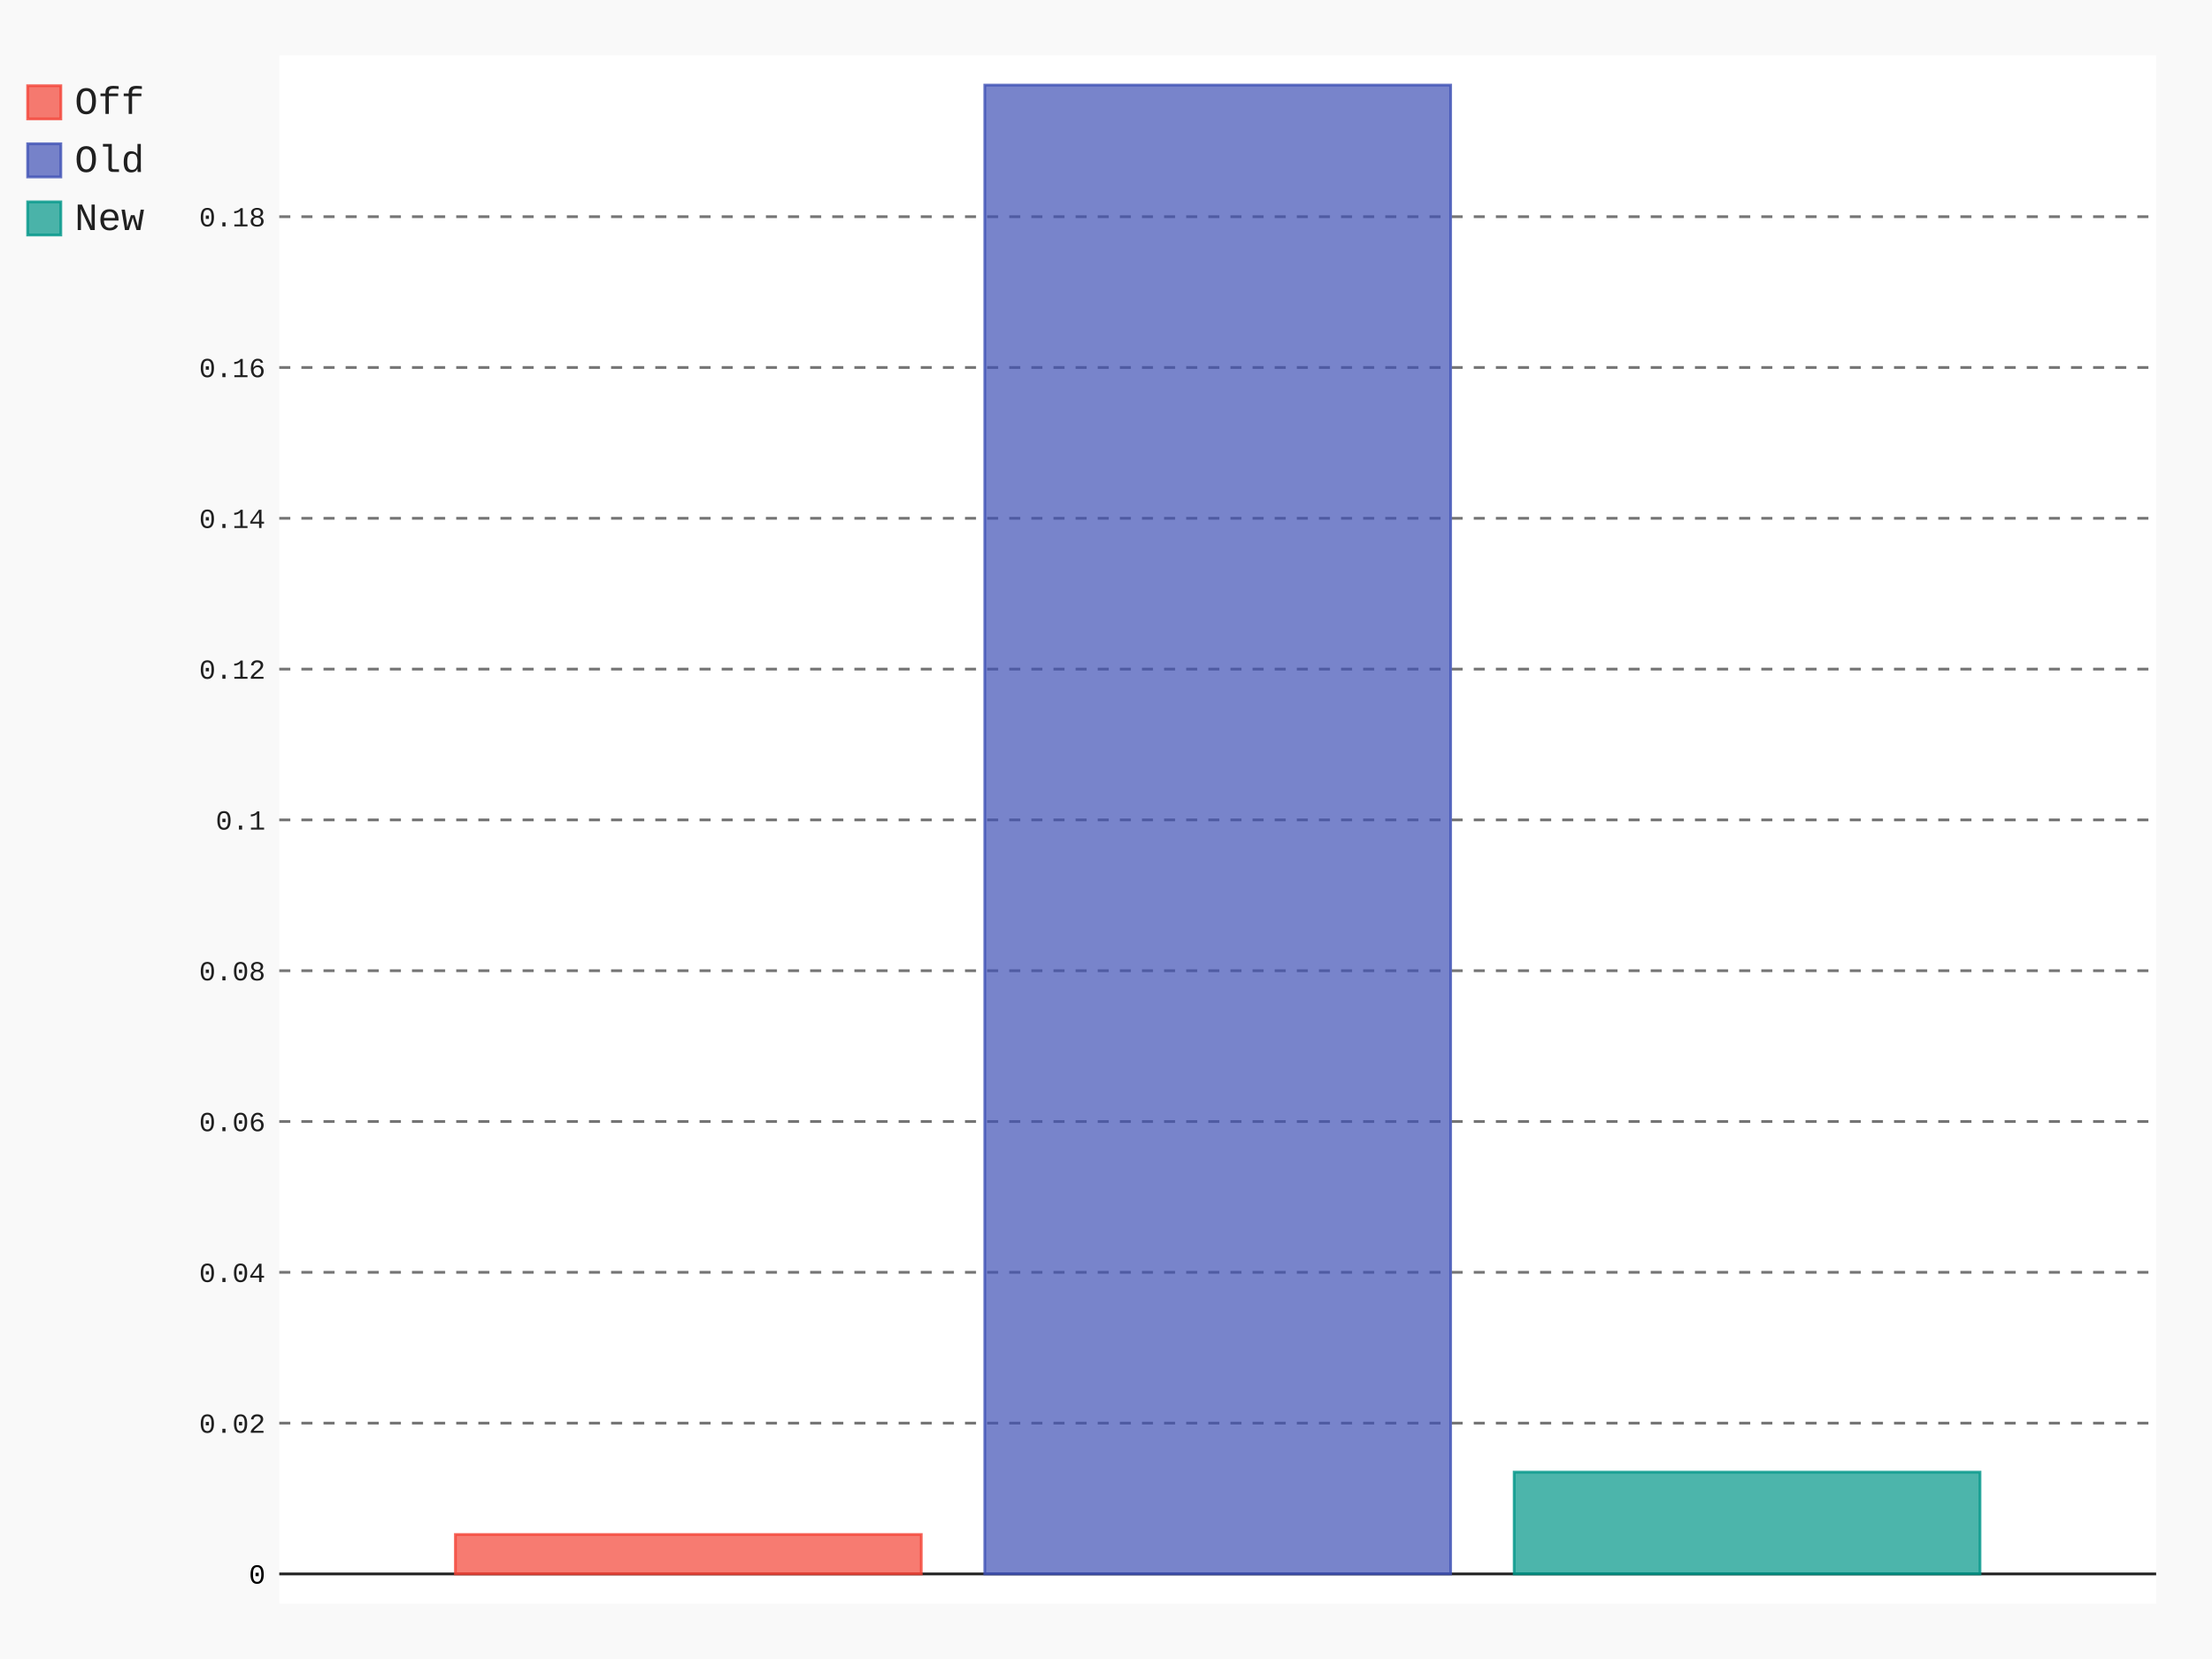
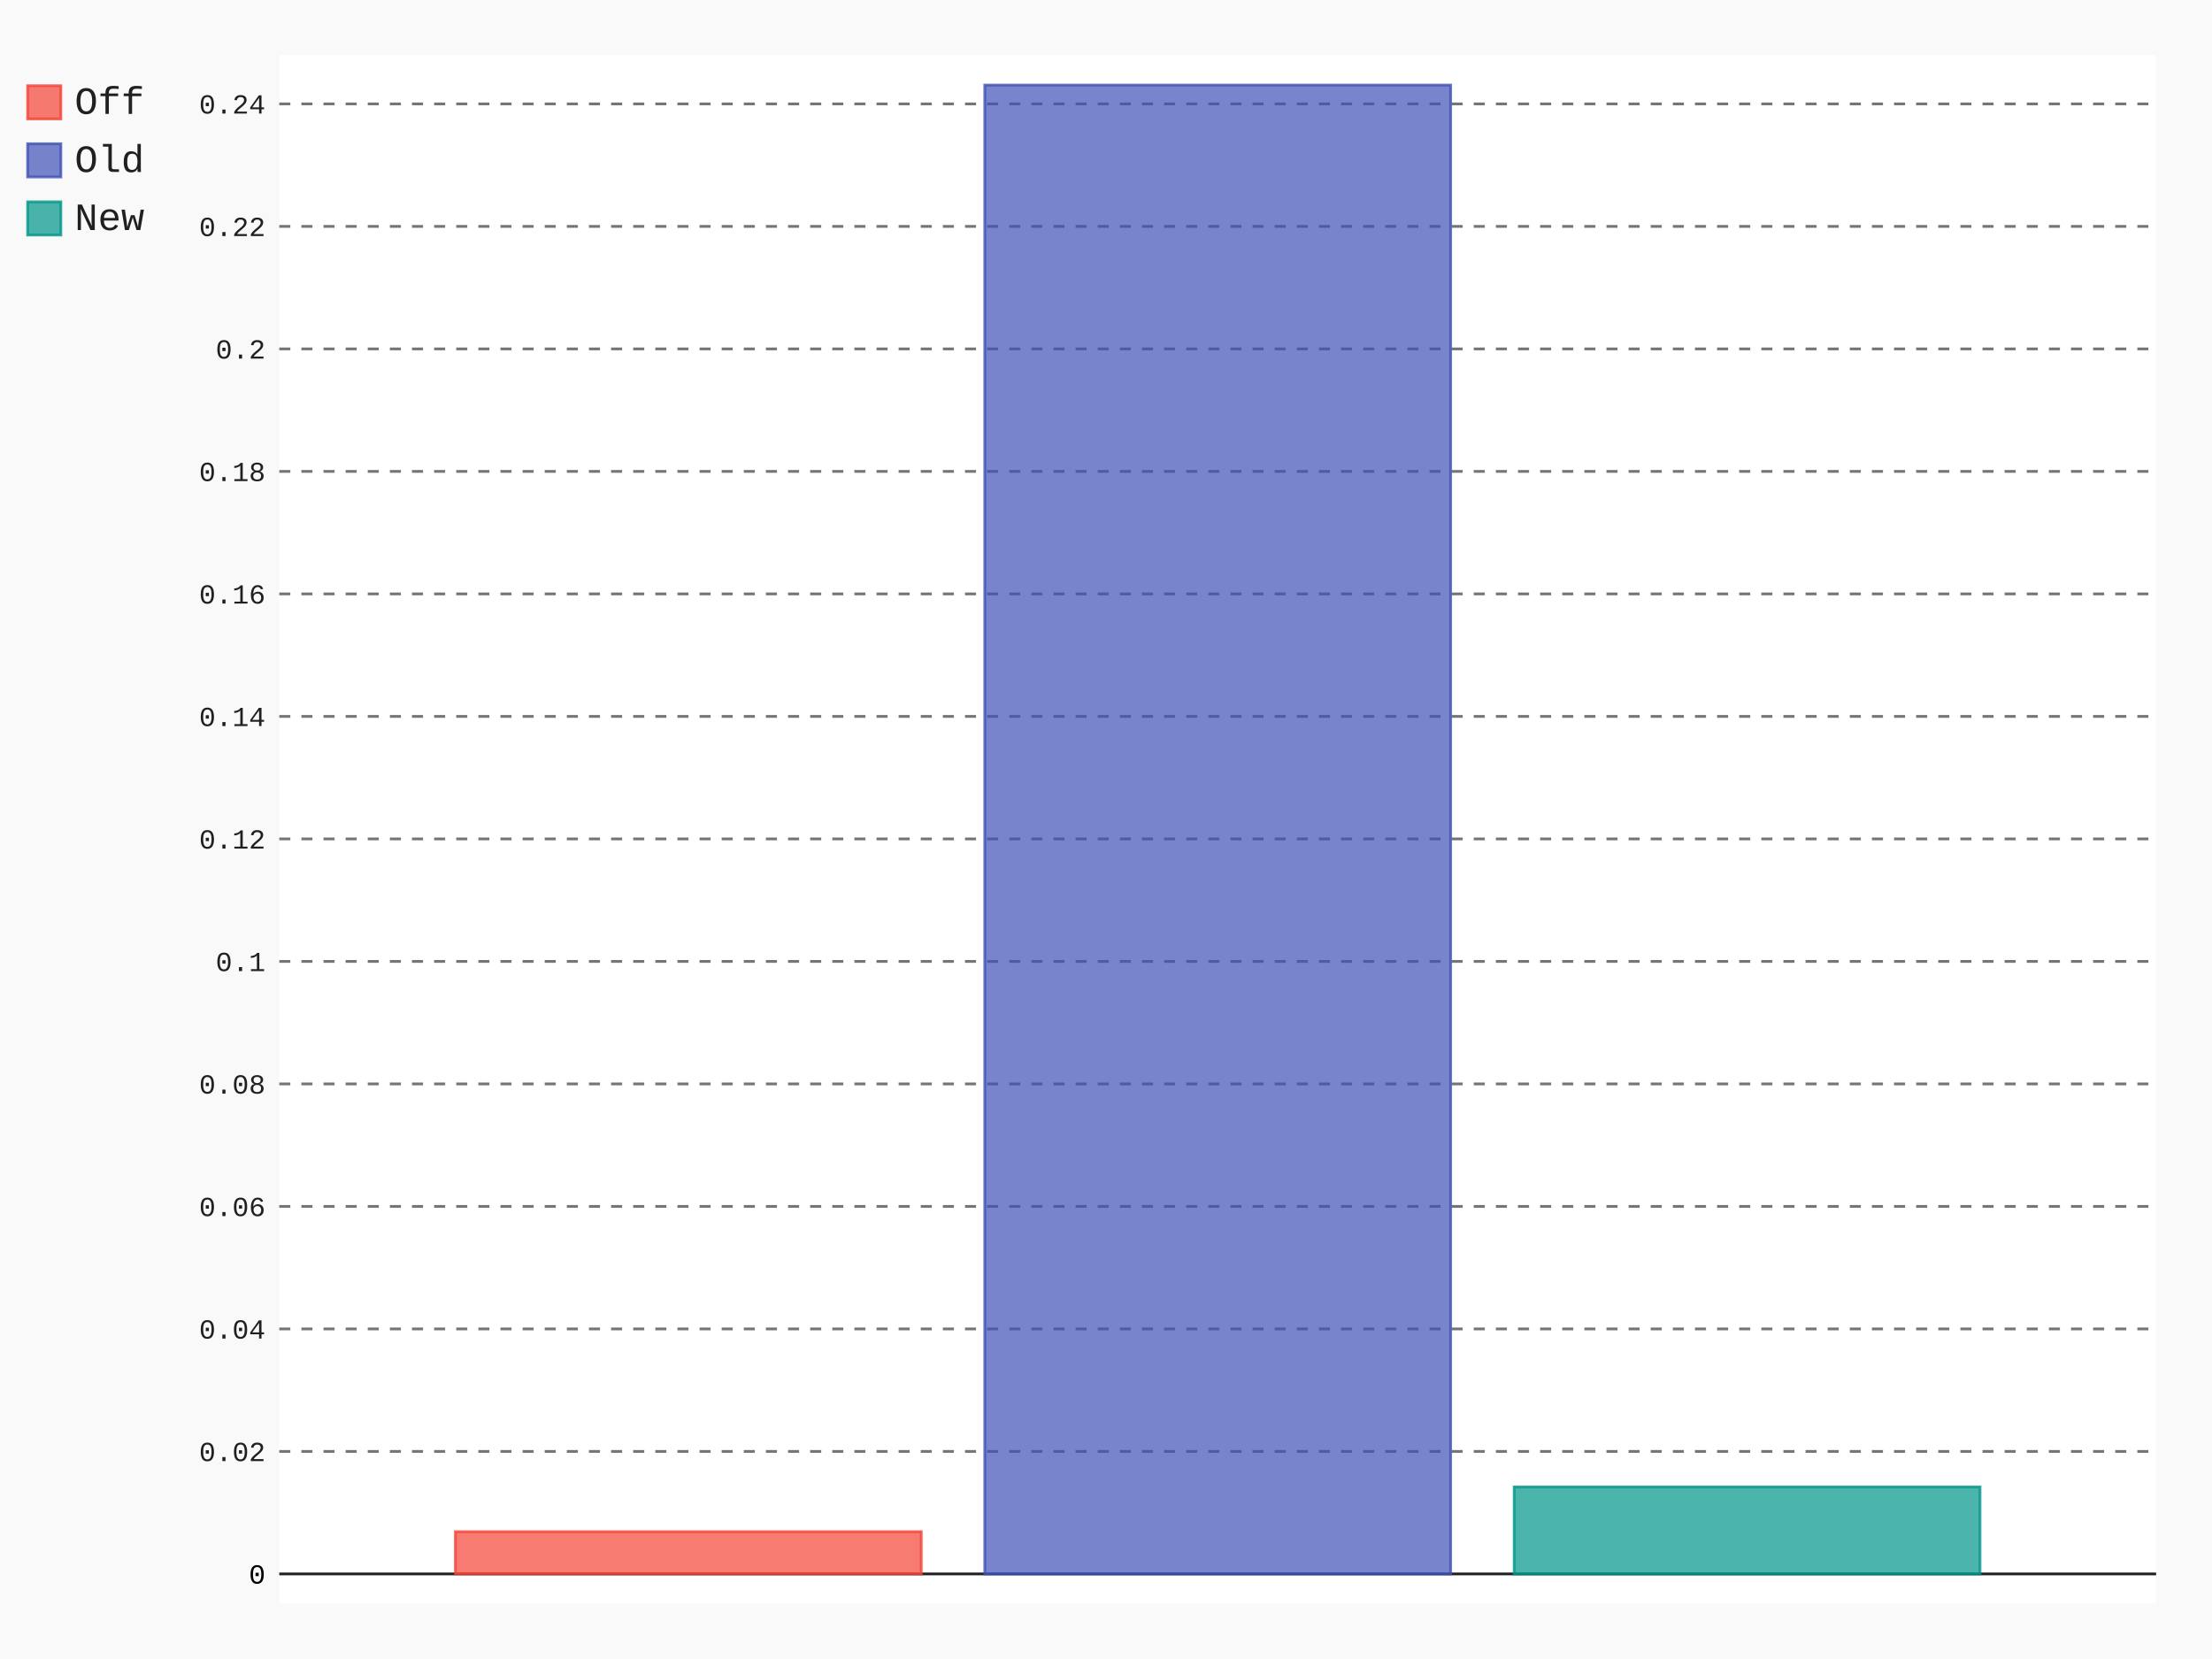
- <svg xmlns="http://www.w3.org/2000/svg" id="chart-1ec71700-3259-4e49-a882-2c1c98006926" class="pygal-chart" viewBox="0 0 800 600">
+ <svg xmlns="http://www.w3.org/2000/svg" id="chart-21173722-a3c4-4401-95b1-1037387f891d" class="pygal-chart" viewBox="0 0 800 600">
  <defs>
-     <style type="text/css">#chart-1ec71700-3259-4e49-a882-2c1c98006926{-webkit-user-select:none;-webkit-font-smoothing:antialiased;font-family:Consolas,"Liberation Mono",Menlo,Courier,monospace}#chart-1ec71700-3259-4e49-a882-2c1c98006926 .title{font-family:Consolas,"Liberation Mono",Menlo,Courier,monospace;font-size:16px}#chart-1ec71700-3259-4e49-a882-2c1c98006926 .legends .legend text{font-family:Consolas,"Liberation Mono",Menlo,Courier,monospace;font-size:14px}#chart-1ec71700-3259-4e49-a882-2c1c98006926 .axis text{font-family:Consolas,"Liberation Mono",Menlo,Courier,monospace;font-size:10px}#chart-1ec71700-3259-4e49-a882-2c1c98006926 .axis text.major{font-family:Consolas,"Liberation Mono",Menlo,Courier,monospace;font-size:10px}#chart-1ec71700-3259-4e49-a882-2c1c98006926 .text-overlay text.value{font-family:Consolas,"Liberation Mono",Menlo,Courier,monospace;font-size:16px}#chart-1ec71700-3259-4e49-a882-2c1c98006926 .text-overlay text.label{font-family:Consolas,"Liberation Mono",Menlo,Courier,monospace;font-size:10px}#chart-1ec71700-3259-4e49-a882-2c1c98006926 .tooltip{font-family:Consolas,"Liberation Mono",Menlo,Courier,monospace;font-size:14px}#chart-1ec71700-3259-4e49-a882-2c1c98006926 text.no_data{font-family:Consolas,"Liberation Mono",Menlo,Courier,monospace;font-size:64px}
- #chart-1ec71700-3259-4e49-a882-2c1c98006926{background-color:rgba(249,249,249,1)}#chart-1ec71700-3259-4e49-a882-2c1c98006926 path,#chart-1ec71700-3259-4e49-a882-2c1c98006926 line,#chart-1ec71700-3259-4e49-a882-2c1c98006926 rect,#chart-1ec71700-3259-4e49-a882-2c1c98006926 circle{-webkit-transition:150ms;-moz-transition:150ms;transition:150ms}#chart-1ec71700-3259-4e49-a882-2c1c98006926 .graph &gt; .background{fill:rgba(249,249,249,1)}#chart-1ec71700-3259-4e49-a882-2c1c98006926 .plot &gt; .background{fill:rgba(255,255,255,1)}#chart-1ec71700-3259-4e49-a882-2c1c98006926 .graph{fill:rgba(0,0,0,.87)}#chart-1ec71700-3259-4e49-a882-2c1c98006926 text.no_data{fill:rgba(0,0,0,1)}#chart-1ec71700-3259-4e49-a882-2c1c98006926 .title{fill:rgba(0,0,0,1)}#chart-1ec71700-3259-4e49-a882-2c1c98006926 .legends .legend text{fill:rgba(0,0,0,.87)}#chart-1ec71700-3259-4e49-a882-2c1c98006926 .legends .legend:hover text{fill:rgba(0,0,0,1)}#chart-1ec71700-3259-4e49-a882-2c1c98006926 .axis .line{stroke:rgba(0,0,0,1)}#chart-1ec71700-3259-4e49-a882-2c1c98006926 .axis .guide.line{stroke:rgba(0,0,0,.54)}#chart-1ec71700-3259-4e49-a882-2c1c98006926 .axis .major.line{stroke:rgba(0,0,0,.87)}#chart-1ec71700-3259-4e49-a882-2c1c98006926 .axis text.major{fill:rgba(0,0,0,1)}#chart-1ec71700-3259-4e49-a882-2c1c98006926 .axis.y .guides:hover .guide.line,#chart-1ec71700-3259-4e49-a882-2c1c98006926 .line-graph .axis.x .guides:hover .guide.line,#chart-1ec71700-3259-4e49-a882-2c1c98006926 .stackedline-graph .axis.x .guides:hover .guide.line,#chart-1ec71700-3259-4e49-a882-2c1c98006926 .xy-graph .axis.x .guides:hover .guide.line{stroke:rgba(0,0,0,1)}#chart-1ec71700-3259-4e49-a882-2c1c98006926 .axis .guides:hover text{fill:rgba(0,0,0,1)}#chart-1ec71700-3259-4e49-a882-2c1c98006926 .reactive{fill-opacity:.7;stroke-opacity:.8}#chart-1ec71700-3259-4e49-a882-2c1c98006926 .ci{stroke:rgba(0,0,0,.87)}#chart-1ec71700-3259-4e49-a882-2c1c98006926 .reactive.active,#chart-1ec71700-3259-4e49-a882-2c1c98006926 .active .reactive{fill-opacity:.8;stroke-opacity:.9;stroke-width:4}#chart-1ec71700-3259-4e49-a882-2c1c98006926 .ci .reactive.active{stroke-width:1.5}#chart-1ec71700-3259-4e49-a882-2c1c98006926 .series text{fill:rgba(0,0,0,1)}#chart-1ec71700-3259-4e49-a882-2c1c98006926 .tooltip rect{fill:rgba(255,255,255,1);stroke:rgba(0,0,0,1);-webkit-transition:opacity 150ms;-moz-transition:opacity 150ms;transition:opacity 150ms}#chart-1ec71700-3259-4e49-a882-2c1c98006926 .tooltip .label{fill:rgba(0,0,0,.87)}#chart-1ec71700-3259-4e49-a882-2c1c98006926 .tooltip .label{fill:rgba(0,0,0,.87)}#chart-1ec71700-3259-4e49-a882-2c1c98006926 .tooltip .legend{font-size:.8em;fill:rgba(0,0,0,.54)}#chart-1ec71700-3259-4e49-a882-2c1c98006926 .tooltip .x_label{font-size:.6em;fill:rgba(0,0,0,1)}#chart-1ec71700-3259-4e49-a882-2c1c98006926 .tooltip .xlink{font-size:.5em;text-decoration:underline}#chart-1ec71700-3259-4e49-a882-2c1c98006926 .tooltip .value{font-size:1.5em}#chart-1ec71700-3259-4e49-a882-2c1c98006926 .bound{font-size:.5em}#chart-1ec71700-3259-4e49-a882-2c1c98006926 .max-value{font-size:.75em;fill:rgba(0,0,0,.54)}#chart-1ec71700-3259-4e49-a882-2c1c98006926 .map-element{fill:rgba(255,255,255,1);stroke:rgba(0,0,0,.54) !important}#chart-1ec71700-3259-4e49-a882-2c1c98006926 .map-element .reactive{fill-opacity:inherit;stroke-opacity:inherit}#chart-1ec71700-3259-4e49-a882-2c1c98006926 .color-0,#chart-1ec71700-3259-4e49-a882-2c1c98006926 .color-0 a:visited{stroke:#F44336;fill:#F44336}#chart-1ec71700-3259-4e49-a882-2c1c98006926 .color-1,#chart-1ec71700-3259-4e49-a882-2c1c98006926 .color-1 a:visited{stroke:#3F51B5;fill:#3F51B5}#chart-1ec71700-3259-4e49-a882-2c1c98006926 .color-2,#chart-1ec71700-3259-4e49-a882-2c1c98006926 .color-2 a:visited{stroke:#009688;fill:#009688}#chart-1ec71700-3259-4e49-a882-2c1c98006926 .text-overlay .color-0 text{fill:black}#chart-1ec71700-3259-4e49-a882-2c1c98006926 .text-overlay .color-1 text{fill:black}#chart-1ec71700-3259-4e49-a882-2c1c98006926 .text-overlay .color-2 text{fill:black}
- #chart-1ec71700-3259-4e49-a882-2c1c98006926 text.no_data{text-anchor:middle}#chart-1ec71700-3259-4e49-a882-2c1c98006926 .guide.line{fill:none}#chart-1ec71700-3259-4e49-a882-2c1c98006926 .centered{text-anchor:middle}#chart-1ec71700-3259-4e49-a882-2c1c98006926 .title{text-anchor:middle}#chart-1ec71700-3259-4e49-a882-2c1c98006926 .legends .legend text{fill-opacity:1}#chart-1ec71700-3259-4e49-a882-2c1c98006926 .axis.x text{text-anchor:middle}#chart-1ec71700-3259-4e49-a882-2c1c98006926 .axis.x:not(.web) text[transform]{text-anchor:start}#chart-1ec71700-3259-4e49-a882-2c1c98006926 .axis.x:not(.web) text[transform].backwards{text-anchor:end}#chart-1ec71700-3259-4e49-a882-2c1c98006926 .axis.y text{text-anchor:end}#chart-1ec71700-3259-4e49-a882-2c1c98006926 .axis.y text[transform].backwards{text-anchor:start}#chart-1ec71700-3259-4e49-a882-2c1c98006926 .axis.y2 text{text-anchor:start}#chart-1ec71700-3259-4e49-a882-2c1c98006926 .axis.y2 text[transform].backwards{text-anchor:end}#chart-1ec71700-3259-4e49-a882-2c1c98006926 .axis .guide.line{stroke-dasharray:4,4}#chart-1ec71700-3259-4e49-a882-2c1c98006926 .axis .major.guide.line{stroke-dasharray:6,6}#chart-1ec71700-3259-4e49-a882-2c1c98006926 .horizontal .axis.y .guide.line,#chart-1ec71700-3259-4e49-a882-2c1c98006926 .horizontal .axis.y2 .guide.line,#chart-1ec71700-3259-4e49-a882-2c1c98006926 .vertical .axis.x .guide.line{opacity:0}#chart-1ec71700-3259-4e49-a882-2c1c98006926 .horizontal .axis.always_show .guide.line,#chart-1ec71700-3259-4e49-a882-2c1c98006926 .vertical .axis.always_show .guide.line{opacity:1 !important}#chart-1ec71700-3259-4e49-a882-2c1c98006926 .axis.y .guides:hover .guide.line,#chart-1ec71700-3259-4e49-a882-2c1c98006926 .axis.y2 .guides:hover .guide.line,#chart-1ec71700-3259-4e49-a882-2c1c98006926 .axis.x .guides:hover .guide.line{opacity:1}#chart-1ec71700-3259-4e49-a882-2c1c98006926 .axis .guides:hover text{opacity:1}#chart-1ec71700-3259-4e49-a882-2c1c98006926 .nofill{fill:none}#chart-1ec71700-3259-4e49-a882-2c1c98006926 .subtle-fill{fill-opacity:.2}#chart-1ec71700-3259-4e49-a882-2c1c98006926 .dot{stroke-width:1px;fill-opacity:1}#chart-1ec71700-3259-4e49-a882-2c1c98006926 .dot.active{stroke-width:5px}#chart-1ec71700-3259-4e49-a882-2c1c98006926 .dot.negative{fill:transparent}#chart-1ec71700-3259-4e49-a882-2c1c98006926 text,#chart-1ec71700-3259-4e49-a882-2c1c98006926 tspan{stroke:none !important}#chart-1ec71700-3259-4e49-a882-2c1c98006926 .series text.active{opacity:1}#chart-1ec71700-3259-4e49-a882-2c1c98006926 .tooltip rect{fill-opacity:.95;stroke-width:.5}#chart-1ec71700-3259-4e49-a882-2c1c98006926 .tooltip text{fill-opacity:1}#chart-1ec71700-3259-4e49-a882-2c1c98006926 .showable{visibility:hidden}#chart-1ec71700-3259-4e49-a882-2c1c98006926 .showable.shown{visibility:visible}#chart-1ec71700-3259-4e49-a882-2c1c98006926 .gauge-background{fill:rgba(229,229,229,1);stroke:none}#chart-1ec71700-3259-4e49-a882-2c1c98006926 .bg-lines{stroke:rgba(249,249,249,1);stroke-width:2px}</style>
+     <style type="text/css">#chart-21173722-a3c4-4401-95b1-1037387f891d{-webkit-user-select:none;-webkit-font-smoothing:antialiased;font-family:Consolas,"Liberation Mono",Menlo,Courier,monospace}#chart-21173722-a3c4-4401-95b1-1037387f891d .title{font-family:Consolas,"Liberation Mono",Menlo,Courier,monospace;font-size:16px}#chart-21173722-a3c4-4401-95b1-1037387f891d .legends .legend text{font-family:Consolas,"Liberation Mono",Menlo,Courier,monospace;font-size:14px}#chart-21173722-a3c4-4401-95b1-1037387f891d .axis text{font-family:Consolas,"Liberation Mono",Menlo,Courier,monospace;font-size:10px}#chart-21173722-a3c4-4401-95b1-1037387f891d .axis text.major{font-family:Consolas,"Liberation Mono",Menlo,Courier,monospace;font-size:10px}#chart-21173722-a3c4-4401-95b1-1037387f891d .text-overlay text.value{font-family:Consolas,"Liberation Mono",Menlo,Courier,monospace;font-size:16px}#chart-21173722-a3c4-4401-95b1-1037387f891d .text-overlay text.label{font-family:Consolas,"Liberation Mono",Menlo,Courier,monospace;font-size:10px}#chart-21173722-a3c4-4401-95b1-1037387f891d .tooltip{font-family:Consolas,"Liberation Mono",Menlo,Courier,monospace;font-size:14px}#chart-21173722-a3c4-4401-95b1-1037387f891d text.no_data{font-family:Consolas,"Liberation Mono",Menlo,Courier,monospace;font-size:64px}
+ #chart-21173722-a3c4-4401-95b1-1037387f891d{background-color:rgba(249,249,249,1)}#chart-21173722-a3c4-4401-95b1-1037387f891d path,#chart-21173722-a3c4-4401-95b1-1037387f891d line,#chart-21173722-a3c4-4401-95b1-1037387f891d rect,#chart-21173722-a3c4-4401-95b1-1037387f891d circle{-webkit-transition:150ms;-moz-transition:150ms;transition:150ms}#chart-21173722-a3c4-4401-95b1-1037387f891d .graph &gt; .background{fill:rgba(249,249,249,1)}#chart-21173722-a3c4-4401-95b1-1037387f891d .plot &gt; .background{fill:rgba(255,255,255,1)}#chart-21173722-a3c4-4401-95b1-1037387f891d .graph{fill:rgba(0,0,0,.87)}#chart-21173722-a3c4-4401-95b1-1037387f891d text.no_data{fill:rgba(0,0,0,1)}#chart-21173722-a3c4-4401-95b1-1037387f891d .title{fill:rgba(0,0,0,1)}#chart-21173722-a3c4-4401-95b1-1037387f891d .legends .legend text{fill:rgba(0,0,0,.87)}#chart-21173722-a3c4-4401-95b1-1037387f891d .legends .legend:hover text{fill:rgba(0,0,0,1)}#chart-21173722-a3c4-4401-95b1-1037387f891d .axis .line{stroke:rgba(0,0,0,1)}#chart-21173722-a3c4-4401-95b1-1037387f891d .axis .guide.line{stroke:rgba(0,0,0,.54)}#chart-21173722-a3c4-4401-95b1-1037387f891d .axis .major.line{stroke:rgba(0,0,0,.87)}#chart-21173722-a3c4-4401-95b1-1037387f891d .axis text.major{fill:rgba(0,0,0,1)}#chart-21173722-a3c4-4401-95b1-1037387f891d .axis.y .guides:hover .guide.line,#chart-21173722-a3c4-4401-95b1-1037387f891d .line-graph .axis.x .guides:hover .guide.line,#chart-21173722-a3c4-4401-95b1-1037387f891d .stackedline-graph .axis.x .guides:hover .guide.line,#chart-21173722-a3c4-4401-95b1-1037387f891d .xy-graph .axis.x .guides:hover .guide.line{stroke:rgba(0,0,0,1)}#chart-21173722-a3c4-4401-95b1-1037387f891d .axis .guides:hover text{fill:rgba(0,0,0,1)}#chart-21173722-a3c4-4401-95b1-1037387f891d .reactive{fill-opacity:.7;stroke-opacity:.8}#chart-21173722-a3c4-4401-95b1-1037387f891d .ci{stroke:rgba(0,0,0,.87)}#chart-21173722-a3c4-4401-95b1-1037387f891d .reactive.active,#chart-21173722-a3c4-4401-95b1-1037387f891d .active .reactive{fill-opacity:.8;stroke-opacity:.9;stroke-width:4}#chart-21173722-a3c4-4401-95b1-1037387f891d .ci .reactive.active{stroke-width:1.5}#chart-21173722-a3c4-4401-95b1-1037387f891d .series text{fill:rgba(0,0,0,1)}#chart-21173722-a3c4-4401-95b1-1037387f891d .tooltip rect{fill:rgba(255,255,255,1);stroke:rgba(0,0,0,1);-webkit-transition:opacity 150ms;-moz-transition:opacity 150ms;transition:opacity 150ms}#chart-21173722-a3c4-4401-95b1-1037387f891d .tooltip .label{fill:rgba(0,0,0,.87)}#chart-21173722-a3c4-4401-95b1-1037387f891d .tooltip .label{fill:rgba(0,0,0,.87)}#chart-21173722-a3c4-4401-95b1-1037387f891d .tooltip .legend{font-size:.8em;fill:rgba(0,0,0,.54)}#chart-21173722-a3c4-4401-95b1-1037387f891d .tooltip .x_label{font-size:.6em;fill:rgba(0,0,0,1)}#chart-21173722-a3c4-4401-95b1-1037387f891d .tooltip .xlink{font-size:.5em;text-decoration:underline}#chart-21173722-a3c4-4401-95b1-1037387f891d .tooltip .value{font-size:1.5em}#chart-21173722-a3c4-4401-95b1-1037387f891d .bound{font-size:.5em}#chart-21173722-a3c4-4401-95b1-1037387f891d .max-value{font-size:.75em;fill:rgba(0,0,0,.54)}#chart-21173722-a3c4-4401-95b1-1037387f891d .map-element{fill:rgba(255,255,255,1);stroke:rgba(0,0,0,.54) !important}#chart-21173722-a3c4-4401-95b1-1037387f891d .map-element .reactive{fill-opacity:inherit;stroke-opacity:inherit}#chart-21173722-a3c4-4401-95b1-1037387f891d .color-0,#chart-21173722-a3c4-4401-95b1-1037387f891d .color-0 a:visited{stroke:#F44336;fill:#F44336}#chart-21173722-a3c4-4401-95b1-1037387f891d .color-1,#chart-21173722-a3c4-4401-95b1-1037387f891d .color-1 a:visited{stroke:#3F51B5;fill:#3F51B5}#chart-21173722-a3c4-4401-95b1-1037387f891d .color-2,#chart-21173722-a3c4-4401-95b1-1037387f891d .color-2 a:visited{stroke:#009688;fill:#009688}#chart-21173722-a3c4-4401-95b1-1037387f891d .text-overlay .color-0 text{fill:black}#chart-21173722-a3c4-4401-95b1-1037387f891d .text-overlay .color-1 text{fill:black}#chart-21173722-a3c4-4401-95b1-1037387f891d .text-overlay .color-2 text{fill:black}
+ #chart-21173722-a3c4-4401-95b1-1037387f891d text.no_data{text-anchor:middle}#chart-21173722-a3c4-4401-95b1-1037387f891d .guide.line{fill:none}#chart-21173722-a3c4-4401-95b1-1037387f891d .centered{text-anchor:middle}#chart-21173722-a3c4-4401-95b1-1037387f891d .title{text-anchor:middle}#chart-21173722-a3c4-4401-95b1-1037387f891d .legends .legend text{fill-opacity:1}#chart-21173722-a3c4-4401-95b1-1037387f891d .axis.x text{text-anchor:middle}#chart-21173722-a3c4-4401-95b1-1037387f891d .axis.x:not(.web) text[transform]{text-anchor:start}#chart-21173722-a3c4-4401-95b1-1037387f891d .axis.x:not(.web) text[transform].backwards{text-anchor:end}#chart-21173722-a3c4-4401-95b1-1037387f891d .axis.y text{text-anchor:end}#chart-21173722-a3c4-4401-95b1-1037387f891d .axis.y text[transform].backwards{text-anchor:start}#chart-21173722-a3c4-4401-95b1-1037387f891d .axis.y2 text{text-anchor:start}#chart-21173722-a3c4-4401-95b1-1037387f891d .axis.y2 text[transform].backwards{text-anchor:end}#chart-21173722-a3c4-4401-95b1-1037387f891d .axis .guide.line{stroke-dasharray:4,4}#chart-21173722-a3c4-4401-95b1-1037387f891d .axis .major.guide.line{stroke-dasharray:6,6}#chart-21173722-a3c4-4401-95b1-1037387f891d .horizontal .axis.y .guide.line,#chart-21173722-a3c4-4401-95b1-1037387f891d .horizontal .axis.y2 .guide.line,#chart-21173722-a3c4-4401-95b1-1037387f891d .vertical .axis.x .guide.line{opacity:0}#chart-21173722-a3c4-4401-95b1-1037387f891d .horizontal .axis.always_show .guide.line,#chart-21173722-a3c4-4401-95b1-1037387f891d .vertical .axis.always_show .guide.line{opacity:1 !important}#chart-21173722-a3c4-4401-95b1-1037387f891d .axis.y .guides:hover .guide.line,#chart-21173722-a3c4-4401-95b1-1037387f891d .axis.y2 .guides:hover .guide.line,#chart-21173722-a3c4-4401-95b1-1037387f891d .axis.x .guides:hover .guide.line{opacity:1}#chart-21173722-a3c4-4401-95b1-1037387f891d .axis .guides:hover text{opacity:1}#chart-21173722-a3c4-4401-95b1-1037387f891d .nofill{fill:none}#chart-21173722-a3c4-4401-95b1-1037387f891d .subtle-fill{fill-opacity:.2}#chart-21173722-a3c4-4401-95b1-1037387f891d .dot{stroke-width:1px;fill-opacity:1}#chart-21173722-a3c4-4401-95b1-1037387f891d .dot.active{stroke-width:5px}#chart-21173722-a3c4-4401-95b1-1037387f891d .dot.negative{fill:transparent}#chart-21173722-a3c4-4401-95b1-1037387f891d text,#chart-21173722-a3c4-4401-95b1-1037387f891d tspan{stroke:none !important}#chart-21173722-a3c4-4401-95b1-1037387f891d .series text.active{opacity:1}#chart-21173722-a3c4-4401-95b1-1037387f891d .tooltip rect{fill-opacity:.95;stroke-width:.5}#chart-21173722-a3c4-4401-95b1-1037387f891d .tooltip text{fill-opacity:1}#chart-21173722-a3c4-4401-95b1-1037387f891d .showable{visibility:hidden}#chart-21173722-a3c4-4401-95b1-1037387f891d .showable.shown{visibility:visible}#chart-21173722-a3c4-4401-95b1-1037387f891d .gauge-background{fill:rgba(229,229,229,1);stroke:none}#chart-21173722-a3c4-4401-95b1-1037387f891d .bg-lines{stroke:rgba(249,249,249,1);stroke-width:2px}</style>
  </defs>
  <g class="graph bar-graph vertical">
    <rect x="0" y="0" width="800" height="600" class="background" />
    <g transform="translate(101, 20)" class="plot">
      <rect x="0" y="0" width="678.8" height="560" class="background" />
      <g class="axis y always_show">
        <g class="guides">
          <path d="M0 549.231 h678.8" class="axis major line" />
          <text x="-5" y="552.731" class="major">0</text>
        </g>
        <g class="guides">
-           <path d="M0 494.691 h678.8" class="guide line" />
-           <text x="-5" y="498.191" class="">0.02</text>
+           <path d="M0 504.926 h678.8" class="guide line" />
+           <text x="-5" y="508.426" class="">0.02</text>
        </g>
        <g class="guides">
-           <path d="M0 440.151 h678.8" class="guide line" />
-           <text x="-5" y="443.651" class="">0.04</text>
+           <path d="M0 460.622 h678.8" class="guide line" />
+           <text x="-5" y="464.122" class="">0.04</text>
        </g>
        <g class="guides">
-           <path d="M0 385.611 h678.8" class="guide line" />
-           <text x="-5" y="389.111" class="">0.06</text>
+           <path d="M0 416.317 h678.8" class="guide line" />
+           <text x="-5" y="419.817" class="">0.06</text>
        </g>
        <g class="guides">
-           <path d="M0 331.071 h678.8" class="guide line" />
-           <text x="-5" y="334.571" class="">0.08</text>
+           <path d="M0 372.012 h678.8" class="guide line" />
+           <text x="-5" y="375.512" class="">0.08</text>
        </g>
        <g class="guides">
-           <path d="M0 276.531 h678.8" class="guide line" />
-           <text x="-5" y="280.031" class="">0.1</text>
+           <path d="M0 327.708 h678.8" class="guide line" />
+           <text x="-5" y="331.208" class="">0.1</text>
        </g>
        <g class="guides">
-           <path d="M0 221.991 h678.8" class="guide line" />
-           <text x="-5" y="225.491" class="">0.12</text>
+           <path d="M0 283.403 h678.8" class="guide line" />
+           <text x="-5" y="286.903" class="">0.12</text>
        </g>
        <g class="guides">
-           <path d="M0 167.451 h678.8" class="guide line" />
-           <text x="-5" y="170.951" class="">0.14</text>
+           <path d="M0 239.099 h678.8" class="guide line" />
+           <text x="-5" y="242.599" class="">0.14</text>
        </g>
        <g class="guides">
-           <path d="M0 112.911 h678.8" class="guide line" />
-           <text x="-5" y="116.411" class="">0.16</text>
+           <path d="M0 194.794 h678.8" class="guide line" />
+           <text x="-5" y="198.294" class="">0.16</text>
        </g>
        <g class="guides">
-           <path d="M0 58.371 h678.8" class="guide line" />
-           <text x="-5" y="61.871" class="">0.18</text>
+           <path d="M0 150.489 h678.8" class="guide line" />
+           <text x="-5" y="153.989" class="">0.18</text>
+         </g>
+         <g class="guides">
+           <path d="M0 106.185 h678.8" class="guide line" />
+           <text x="-5" y="109.685" class="">0.2</text>
+         </g>
+         <g class="guides">
+           <path d="M0 61.88 h678.8" class="guide line" />
+           <text x="-5" y="65.38" class="">0.22</text>
+         </g>
+         <g class="guides">
+           <path d="M0 17.576 h678.8" class="guide line" />
+           <text x="-5" y="21.076" class="">0.24</text>
        </g>
      </g>
      <g class="series serie-0 color-0">
        <g class="bars">
          <g class="bar">
-             <rect x="63.703" y="534.967" rx="0" ry="0" width="168.482" height="14.264" class="rect reactive tooltip-trigger" />
+             <rect x="63.703" y="533.946" rx="0" ry="0" width="168.482" height="15.285" class="rect reactive tooltip-trigger" />
          </g>
        </g>
      </g>
      <g class="series serie-1 color-1">
        <g class="bars">
          <g class="bar">
            <rect x="255.159" y="10.769" rx="0" ry="0" width="168.482" height="538.462" class="rect reactive tooltip-trigger" />
          </g>
        </g>
      </g>
      <g class="series serie-2 color-2">
        <g class="bars">
          <g class="bar">
-             <rect x="446.616" y="512.415" rx="0" ry="0" width="168.482" height="36.816" class="rect reactive tooltip-trigger" />
+             <rect x="446.616" y="517.78" rx="0" ry="0" width="168.482" height="31.451" class="rect reactive tooltip-trigger" />
          </g>
        </g>
      </g>
    </g>
    <g class="titles" />
    <g transform="translate(101, 20)" class="plot overlay">
      <g class="series serie-0 color-0" />
      <g class="series serie-1 color-1" />
      <g class="series serie-2 color-2" />
    </g>
    <g transform="translate(101, 20)" class="plot text-overlay">
      <g class="series serie-0 color-0" />
      <g class="series serie-1 color-1" />
      <g class="series serie-2 color-2" />
    </g>
    <g transform="translate(101, 20)" class="plot tooltip-overlay">
      <g transform="translate(0 0)" style="opacity: 0" class="tooltip">
        <rect rx="0" ry="0" width="0" height="0" class="tooltip-box" />
        <g class="text" />
      </g>
    </g>
    <g transform="translate(10, 30)" class="legends">
      <g id="activate-serie-0" class="legend reactive activate-serie">
        <rect x="0.0" y="1.0" width="12" height="12" class="color-0 reactive" />
        <text x="17.0" y="11.2">Off</text>
      </g>
      <g id="activate-serie-1" class="legend reactive activate-serie">
        <rect x="0.0" y="22.0" width="12" height="12" class="color-1 reactive" />
        <text x="17.0" y="32.2">Old</text>
      </g>
      <g id="activate-serie-2" class="legend reactive activate-serie">
        <rect x="0.0" y="43.0" width="12" height="12" class="color-2 reactive" />
        <text x="17.0" y="53.2">New</text>
      </g>
    </g>
    <g transform="translate(790, 30)" class="legends" />
  </g>
</svg>
